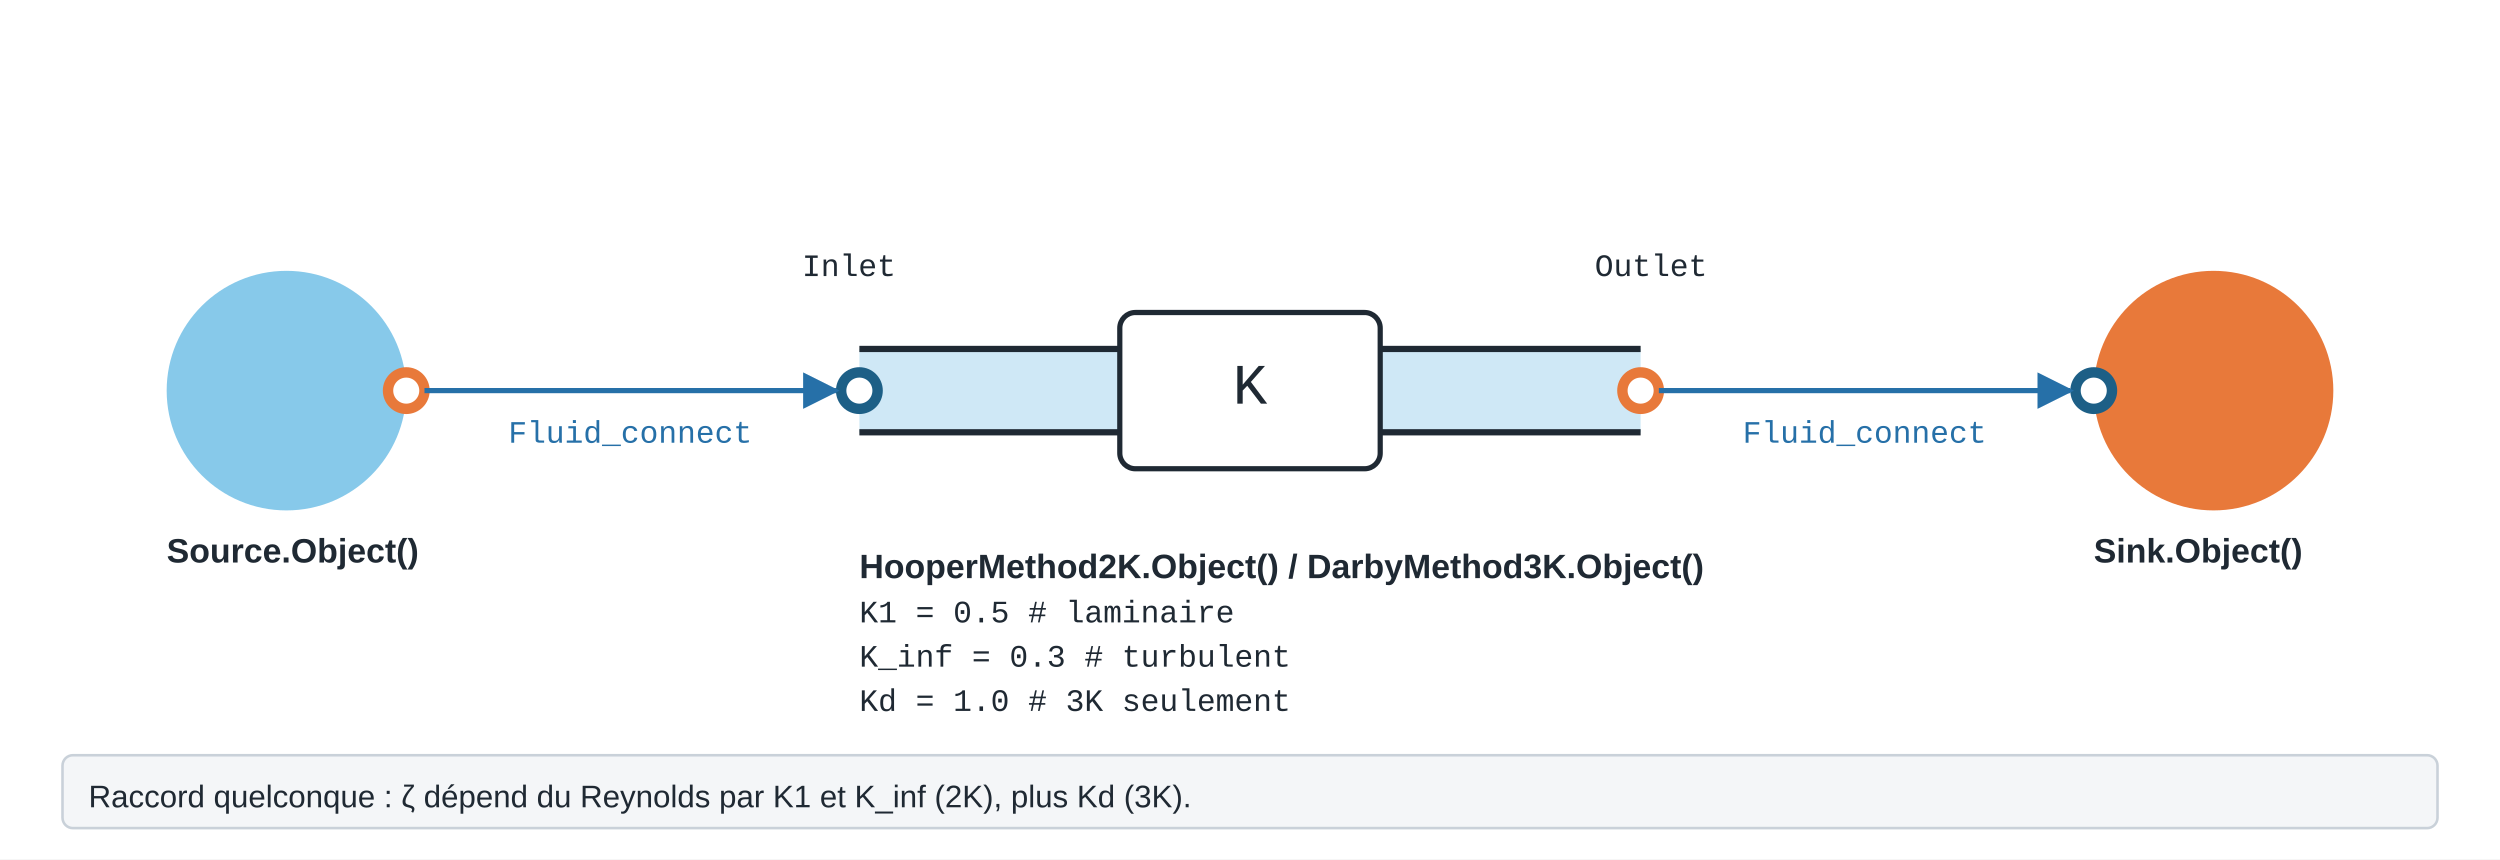
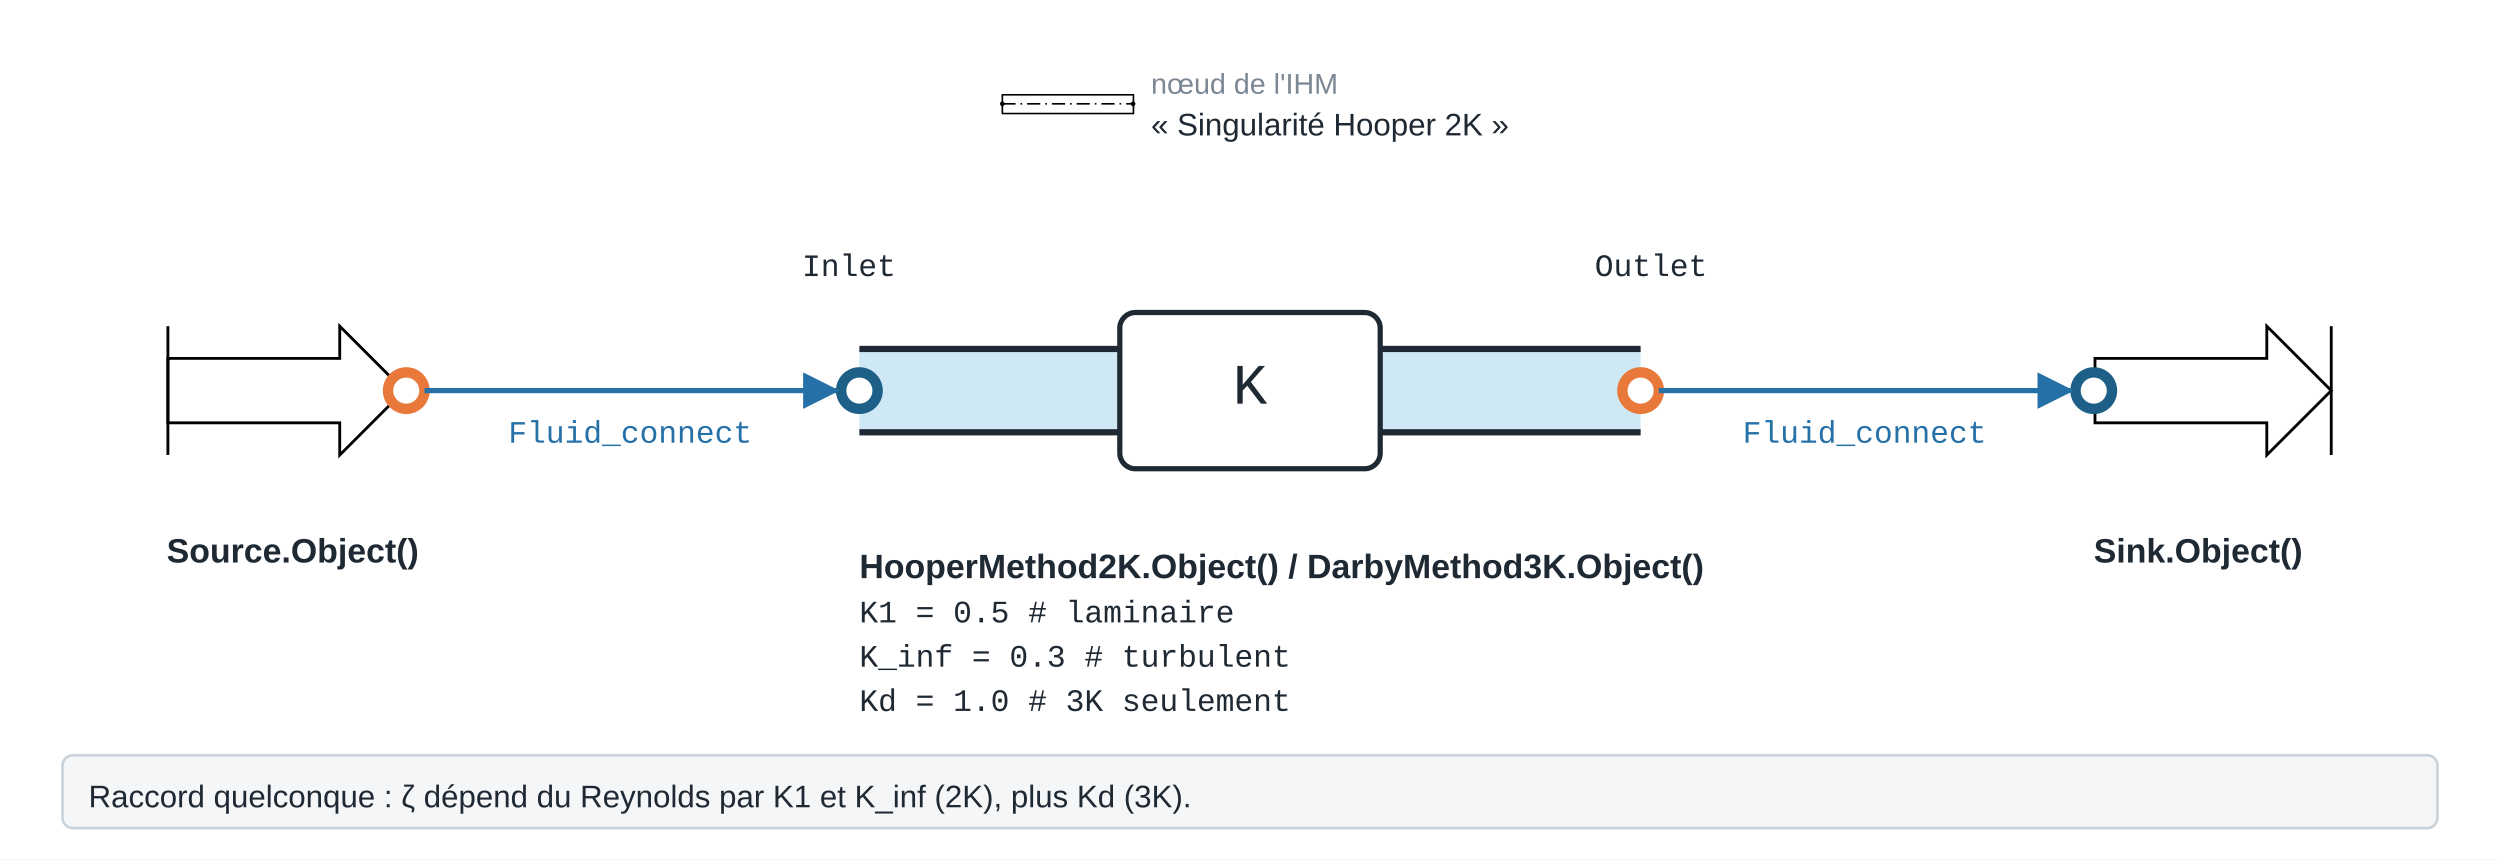
<svg xmlns="http://www.w3.org/2000/svg" width="960" height="330" viewBox="0 0 960 330" role="img" aria-label="Singularité définie par ses coefficients">
  <defs>
    <marker id="fleche" viewBox="0 0 10 10" refX="9" refY="5" markerWidth="7" markerHeight="7" orient="auto-start-end">
      <path d="M 0 0 L 10 5 L 0 10 z" fill="#1f2933" />
    </marker>
    <marker id="fleche_cote" viewBox="0 0 10 10" refX="9" refY="5" markerWidth="6" markerHeight="6" orient="auto-start-end">
      <path d="M 0 0 L 10 5 L 0 10 z" fill="#b46a00" />
    </marker>
    <marker id="fleche_flux" viewBox="0 0 10 10" refX="9" refY="5" markerWidth="7" markerHeight="7" orient="auto-start-end">
      <path d="M 0 0 L 10 5 L 0 10 z" fill="#2670a8" />
    </marker>
  </defs>
  <rect width="960" height="330" fill="#ffffff" />
-   <circle cx="110.0" cy="150.0" r="46.0" fill="#87c9ea" stroke="none" stroke-width="0.0" />
+   <g transform="translate(64.00 123.83) scale(0.3172)">
+     <g transform="translate(-91 -451)">
+       <path d="M92.5 494.5 300.5 494.5 300.5 455.5 378.5 533.5 300.5 611.501 300.5 572.501 92.5 572.501Z" stroke="#000000" stroke-width="3.438" stroke-miterlimit="8" fill="none" fill-rule="evenodd" />
+       <path d="M92.5 455.5 92.5 611.405" stroke="#000000" stroke-width="3.438" stroke-miterlimit="8" fill="none" fill-rule="evenodd" />
+     </g>
+   </g>
  <text x="64.0" y="216.0" fill="#1f2933" text-anchor="start" font-family="Segoe UI, Arial, Helvetica, sans-serif" font-size="13" font-weight="600">Source.Object()</text>
  <circle cx="156.0" cy="150.0" r="7.0" fill="#ffffff" stroke="#e8793a" stroke-width="4" />
-   <circle cx="850.0" cy="150.0" r="46.0" fill="#e8793a" stroke="none" stroke-width="0.0" />
+   <g transform="translate(804.00 123.83) scale(0.3172)">
+     <g transform="translate(-91 -671)">
+       <path d="M92.5 714.5 300.5 714.5 300.5 675.5 378.5 753.5 300.5 831.501 300.5 792.501 92.5 792.501Z" stroke="#000000" stroke-width="3.438" stroke-miterlimit="8" fill="none" fill-rule="evenodd" />
+       <path d="M378.5 675.5 378.5 831.405" stroke="#000000" stroke-width="3.438" stroke-miterlimit="8" fill="none" fill-rule="evenodd" />
+     </g>
+   </g>
  <text x="804.0" y="216.0" fill="#1f2933" text-anchor="start" font-family="Segoe UI, Arial, Helvetica, sans-serif" font-size="13" font-weight="600">Sink.Object()</text>
+   <g transform="translate(384.00 36.06) scale(0.1383)">
+     <defs>
+       <clipPath id="clip0">
+         <rect x="86" y="238" width="376" height="57" />
+       </clipPath>
+     </defs>
+     <g clip-path="url(#clip0)" transform="translate(-86 -238)">
+       <path d="M92.5 265.5 456.279 265.5" stroke="#000000" stroke-width="4.583" stroke-miterlimit="8" stroke-dasharray="36.667 13.75 4.583 13.75" fill="none" fill-rule="evenodd" />
+       <rect x="92.5" y="240.5" width="364" height="52" stroke="#000000" stroke-width="4.583" stroke-linecap="round" stroke-linejoin="round" stroke-miterlimit="10" fill="none" />
+       <path d="M449 265.5C449 261.91 451.91 259 455.5 259 459.09 259 462 261.91 462 265.5 462 269.09 459.09 272 455.5 272 451.91 272 449 269.09 449 265.5Z" fill-rule="evenodd" />
+       <path d="M86 265.5C86 261.91 88.91 259 92.5 259 96.09 259 99 261.91 99 265.5 99 269.09 96.09 272 92.5 272 88.91 272 86 269.09 86 265.5Z" fill-rule="evenodd" />
+     </g>
+   </g>
+   <text x="442.0" y="36.0" fill="#7b8794" text-anchor="start" font-family="Segoe UI, Arial, Helvetica, sans-serif" font-size="11">nœud de l'IHM</text>
+   <text x="442.0" y="52.0" fill="#1f2933" text-anchor="start" font-family="Segoe UI, Arial, Helvetica, sans-serif" font-size="12">« Singularité Hooper 2K »</text>
  <circle cx="804.0" cy="150.0" r="7.0" fill="#ffffff" stroke="#1d5f86" stroke-width="4" />
  <rect x="330.0" y="134.0" width="100.0" height="32.0" rx="0" fill="#cfe8f6" stroke="none" stroke-width="0" />
  <line x1="330.0" y1="134.0" x2="430.0" y2="134.0" stroke="#1f2933" stroke-width="2.4" />
  <line x1="330.0" y1="166.0" x2="430.0" y2="166.0" stroke="#1f2933" stroke-width="2.4" />
  <rect x="530.0" y="134.0" width="100.0" height="32.0" rx="0" fill="#cfe8f6" stroke="none" stroke-width="0" />
  <line x1="530.0" y1="134.0" x2="630.0" y2="134.0" stroke="#1f2933" stroke-width="2.4" />
  <line x1="530.0" y1="166.0" x2="630.0" y2="166.0" stroke="#1f2933" stroke-width="2.4" />
  <rect x="430.0" y="120.0" width="100.0" height="60.0" rx="6" fill="#ffffff" stroke="#1f2933" stroke-width="2.0" />
  <text x="480.0" y="155.0" fill="#1f2933" text-anchor="middle" font-family="Consolas, Courier New, monospace" font-size="22">K</text>
  <circle cx="330.0" cy="150.0" r="7.0" fill="#ffffff" stroke="#1d5f86" stroke-width="4" />
  <circle cx="630.0" cy="150.0" r="7.0" fill="#ffffff" stroke="#e8793a" stroke-width="4" />
  <text x="326.0" y="106.0" fill="#1f2933" text-anchor="middle" font-family="Consolas, Courier New, monospace" font-size="12">Inlet</text>
  <text x="634.0" y="106.0" fill="#1f2933" text-anchor="middle" font-family="Consolas, Courier New, monospace" font-size="12">Outlet</text>
  <polyline points="163.00,150.00 321.00,150.00" fill="none" stroke="#2670a8" stroke-width="2.0" stroke-linejoin="round" marker-end="url(#fleche_flux)" />
  <text x="242.0" y="170.0" fill="#2670a8" text-anchor="middle" font-family="Consolas, Courier New, monospace" font-size="12">Fluid_connect</text>
  <polyline points="637.00,150.00 795.00,150.00" fill="none" stroke="#2670a8" stroke-width="2.0" stroke-linejoin="round" marker-end="url(#fleche_flux)" />
  <text x="716.0" y="170.0" fill="#2670a8" text-anchor="middle" font-family="Consolas, Courier New, monospace" font-size="12">Fluid_connect</text>
  <text x="330.0" y="222.0" fill="#1f2933" text-anchor="start" font-family="Segoe UI, Arial, Helvetica, sans-serif" font-size="13" font-weight="600">HooperMethod2K.Object()  /  DarbyMethod3K.Object()</text>
  <text x="330.0" y="239.0" fill="#1f2933" text-anchor="start" font-family="Consolas, Courier New, monospace" font-size="12">K1 = 0.5       # laminaire</text>
  <text x="330.0" y="256.0" fill="#1f2933" text-anchor="start" font-family="Consolas, Courier New, monospace" font-size="12">K_inf = 0.3    # turbulent</text>
  <text x="330.0" y="273.0" fill="#1f2933" text-anchor="start" font-family="Consolas, Courier New, monospace" font-size="12">Kd = 1.0       # 3K seulement</text>
  <rect x="24.0" y="290.0" width="912.0" height="28.0" rx="4" fill="#f4f6f8" stroke="#c9d1d9" stroke-width="1.0" />
  <text x="34.0" y="310.0" fill="#1f2933" text-anchor="start" font-family="Segoe UI, Arial, Helvetica, sans-serif" font-size="12">Raccord quelconque : ζ dépend du Reynolds par K1 et K_inf (2K), plus Kd (3K).</text>
</svg>
